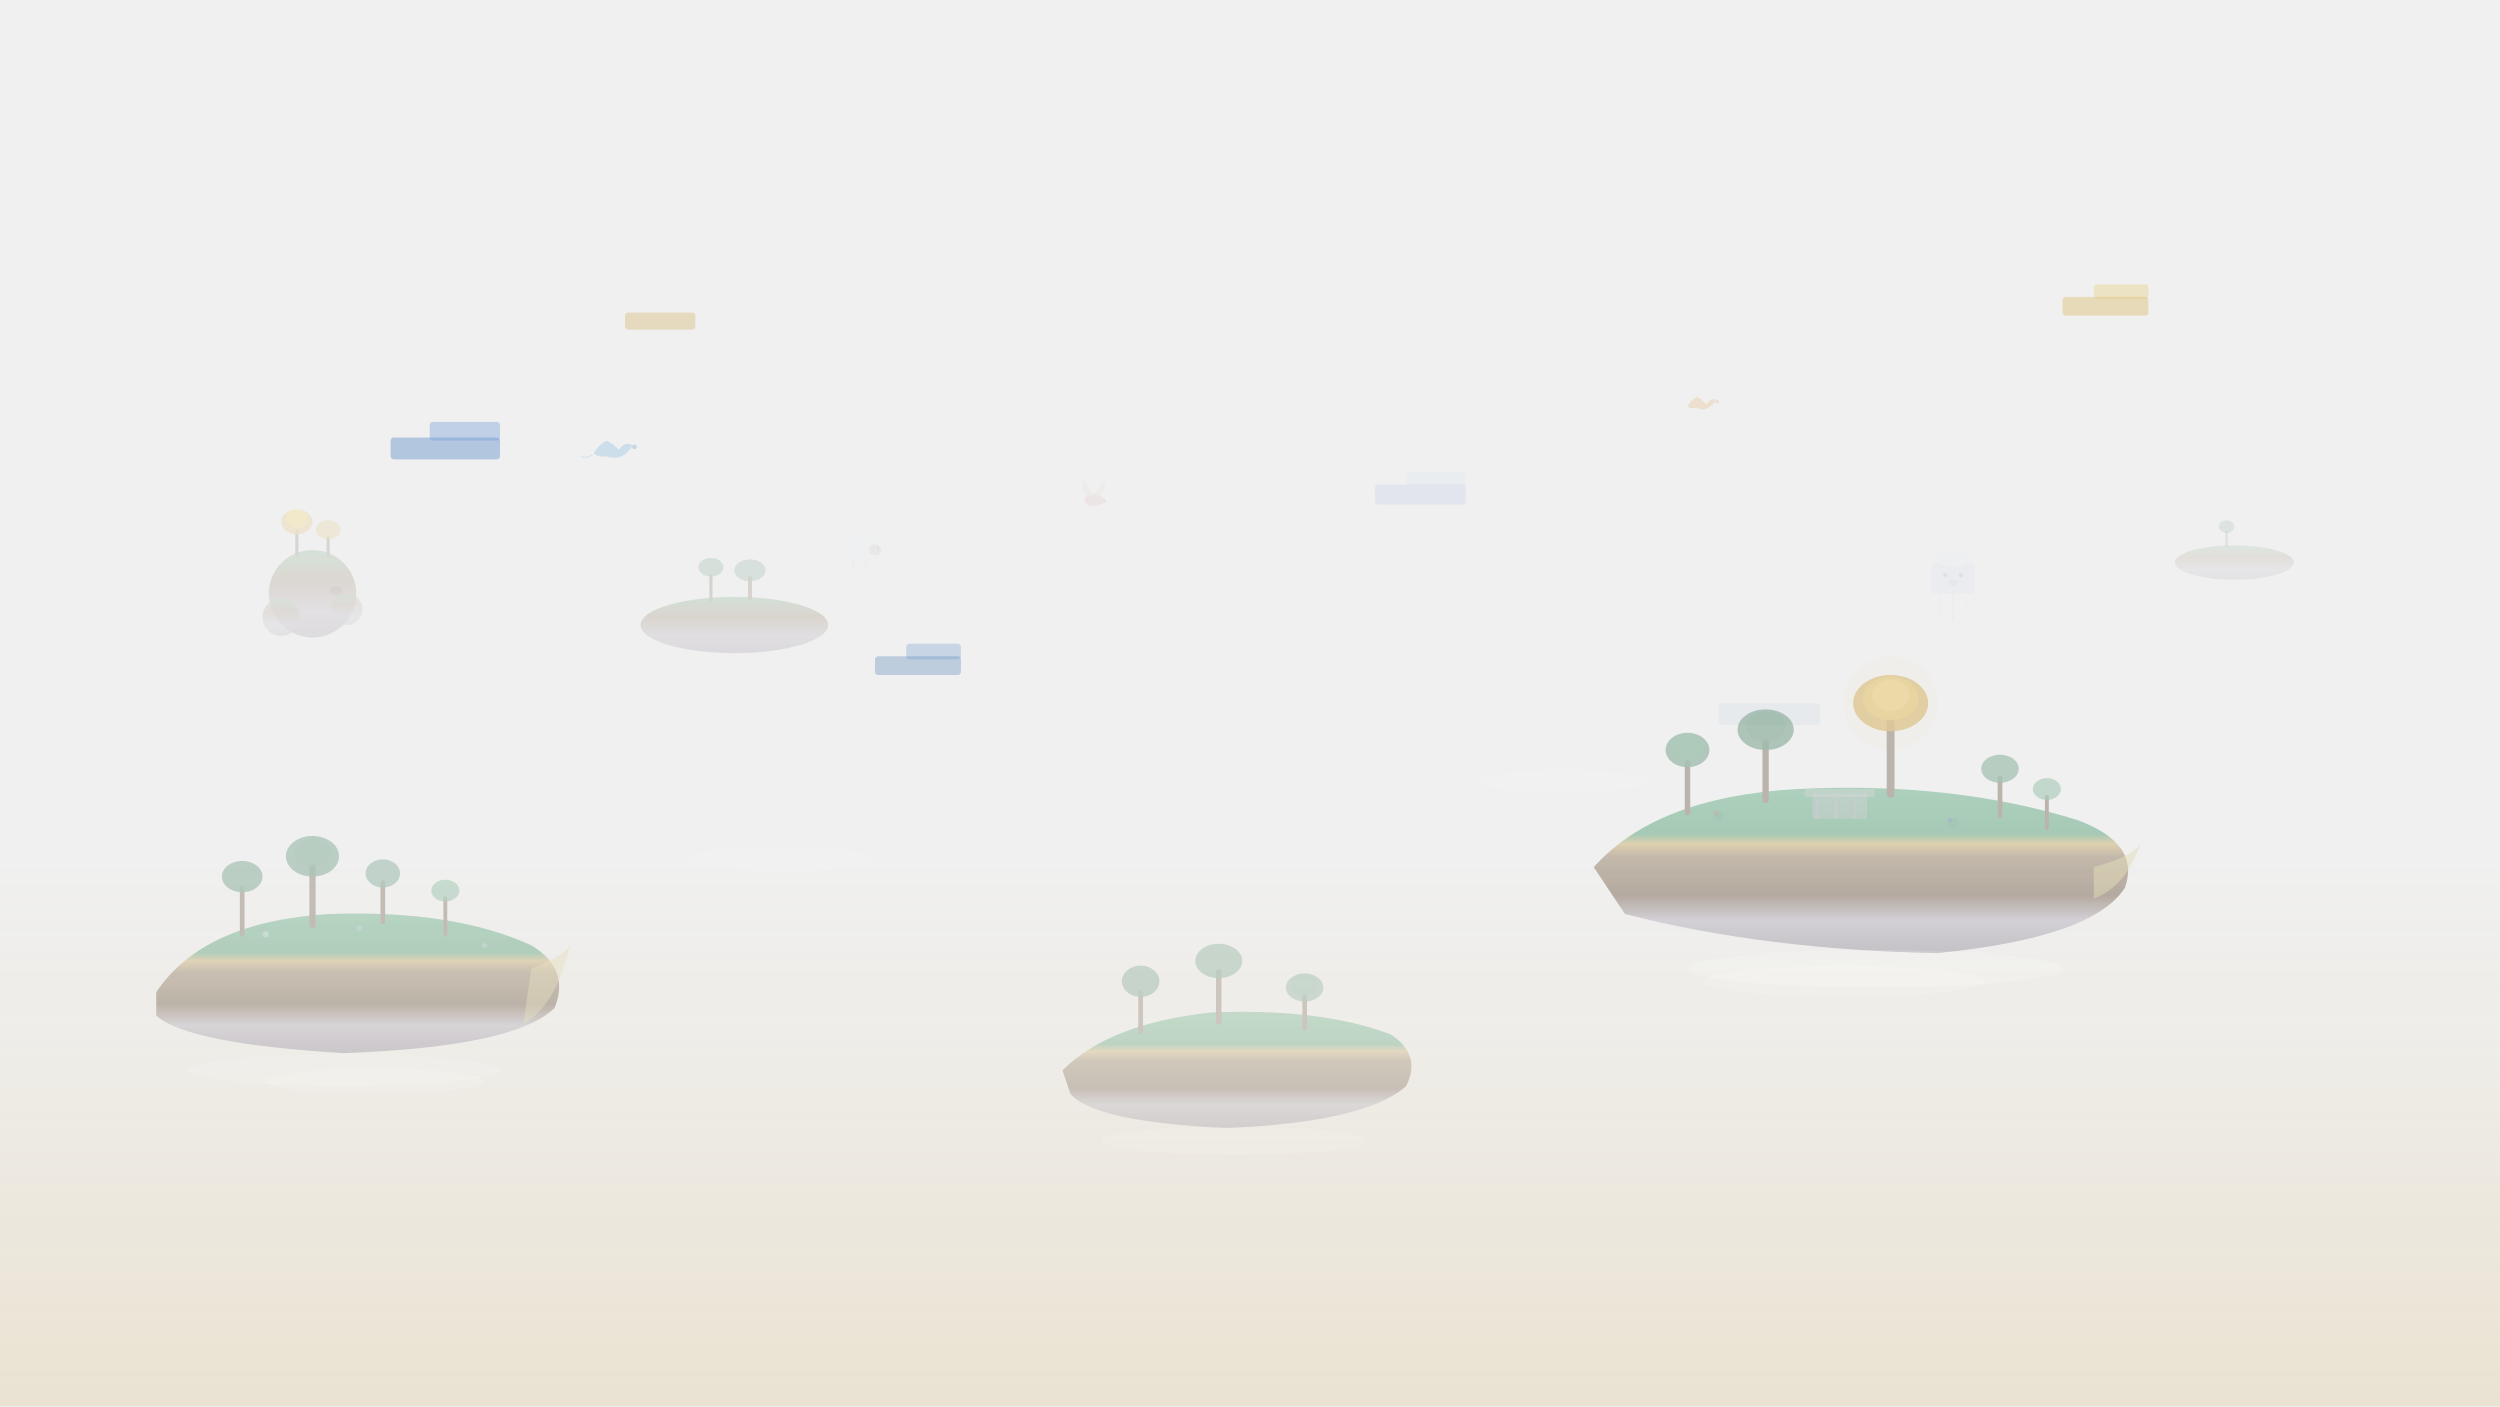
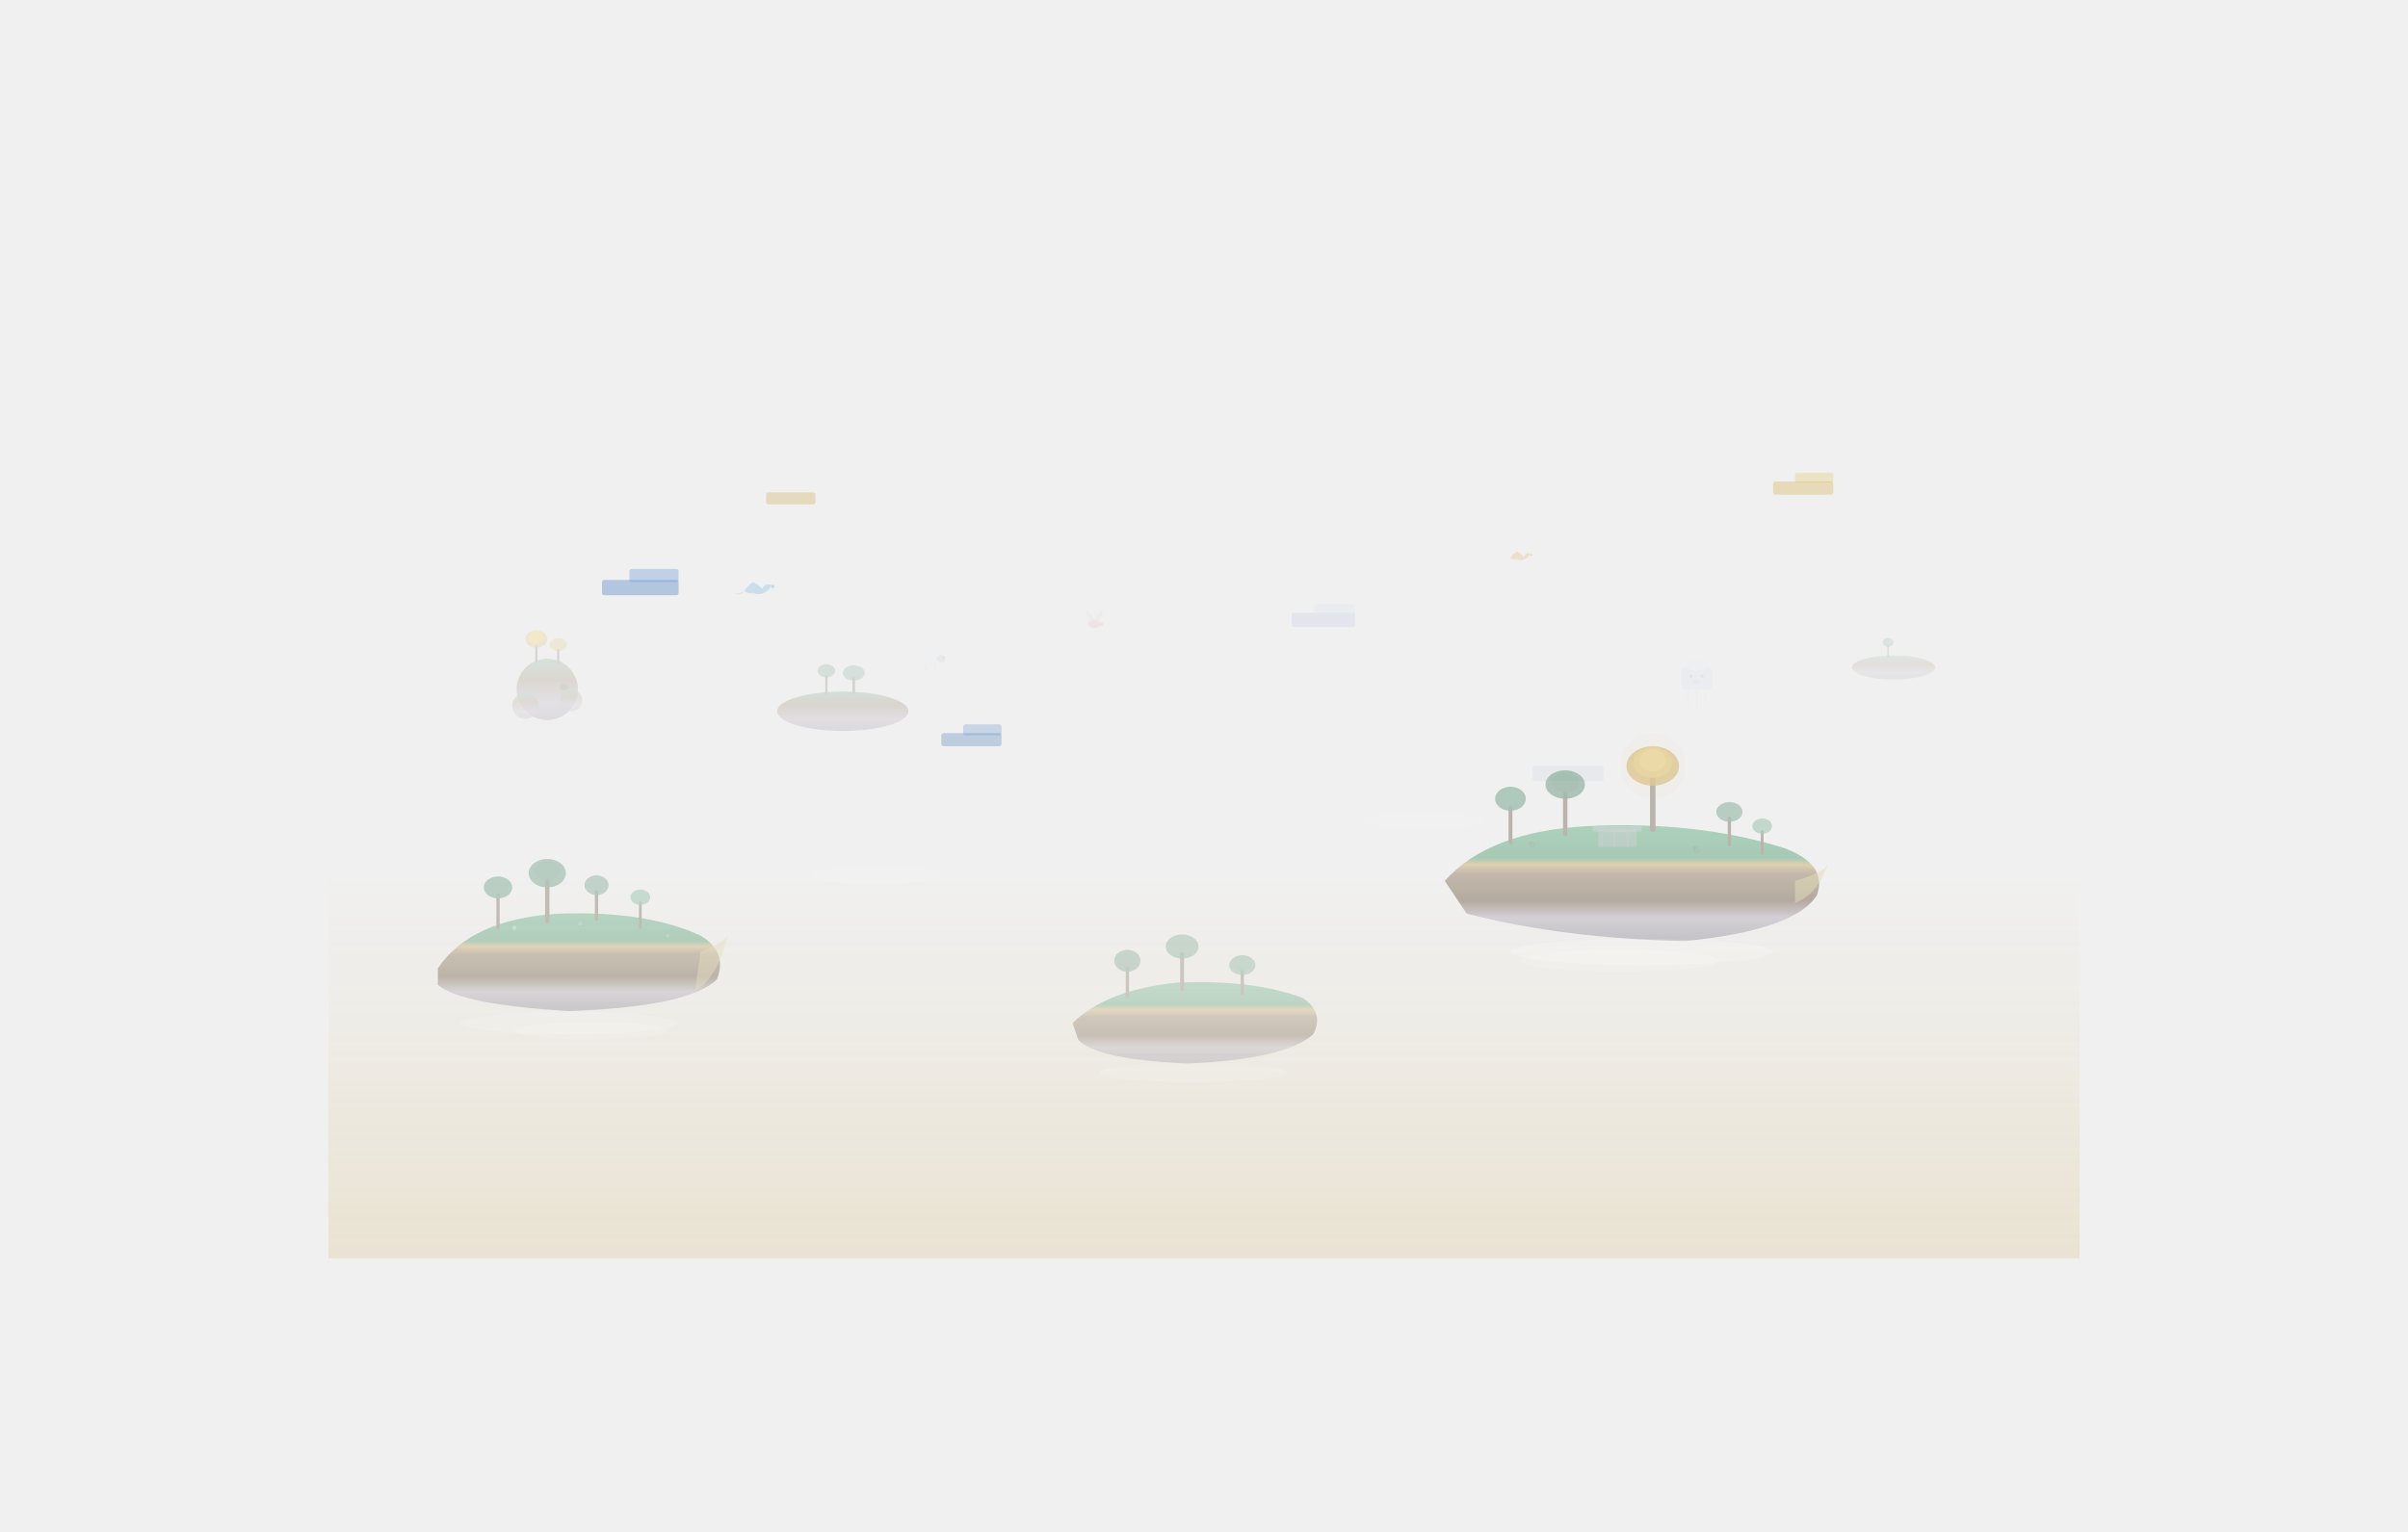
- <svg xmlns="http://www.w3.org/2000/svg" viewBox="0 0 1600 900" preserveAspectRatio="xMidYMid slice">
+ <svg xmlns="http://www.w3.org/2000/svg" viewBox="-300 -250 2200 1400" preserveAspectRatio="xMidYMid meet">
  <defs>
    <linearGradient id="aether-haze" x1="0" y1="0" x2="0" y2="1">
      <stop offset="0%" stop-color="#C89828" stop-opacity="0" />
      <stop offset="40%" stop-color="#C89828" stop-opacity="0.05" />
      <stop offset="100%" stop-color="#C89828" stop-opacity="0.15" />
    </linearGradient>
    <linearGradient id="island-fill" x1="0" y1="0" x2="0" y2="1">
      <stop offset="0%" stop-color="#5AAA7C" />
      <stop offset="28%" stop-color="#4A9A6C" />
      <stop offset="34%" stop-color="#C8A860" />
      <stop offset="42%" stop-color="#8B7355" />
      <stop offset="65%" stop-color="#6B5540" />
      <stop offset="80%" stop-color="#B0AAB8" />
      <stop offset="100%" stop-color="#908898" />
    </linearGradient>
    <linearGradient id="island-far" x1="0" y1="0" x2="0" y2="1">
      <stop offset="0%" stop-color="#6AAA80" />
      <stop offset="35%" stop-color="#8B7355" />
      <stop offset="70%" stop-color="#A8A0B0" />
      <stop offset="100%" stop-color="#908898" />
    </linearGradient>
  </defs>
  <rect x="0" y="550" width="1600" height="350" fill="url(#aether-haze)" />
  <rect x="250" y="280" width="70" height="14" rx="2" fill="#5888C8" opacity="0.4" />
  <rect x="275" y="270" width="45" height="12" rx="2" fill="#6898D8" opacity="0.35" />
  <rect x="560" y="420" width="55" height="12" rx="2" fill="#5080B8" opacity="0.32" />
  <rect x="580" y="412" width="35" height="10" rx="2" fill="#6090C8" opacity="0.28" />
  <rect x="880" y="310" width="58" height="13" rx="2" fill="#D0D8E8" opacity="0.45" />
  <rect x="900" y="302" width="38" height="10" rx="2" fill="#E0E8F0" opacity="0.4" />
  <rect x="1100" y="450" width="65" height="14" rx="2" fill="#D8E0E8" opacity="0.38" />
  <rect x="1320" y="190" width="55" height="12" rx="2" fill="#D4A838" opacity="0.3" />
  <rect x="1340" y="182" width="35" height="9" rx="2" fill="#E0B840" opacity="0.25" />
  <rect x="400" y="200" width="45" height="11" rx="2" fill="#C89828" opacity="0.25" />
  <g opacity="0.45">
    <path d="M1020,555 Q1060,510 1150,505 Q1250,500 1330,525 Q1370,540 1360,568 Q1340,600 1240,610 Q1130,608 1040,585 Z" fill="url(#island-fill)" />
    <path d="M1340,555 Q1365,548 1370,540 Q1360,568 1340,575 Z" fill="#D8C878" opacity="0.5" />
    <line x1="1080" y1="520" x2="1080" y2="488" stroke="#7A6A58" stroke-width="3.5" stroke-linecap="round" />
    <ellipse cx="1080" cy="480" rx="14" ry="11" fill="#4A8868" opacity="0.85" />
    <ellipse cx="1080" cy="478" rx="10" ry="8" fill="#58A078" opacity="0.5" />
    <line x1="1130" y1="512" x2="1130" y2="475" stroke="#7A6A58" stroke-width="4" stroke-linecap="round" />
    <ellipse cx="1130" cy="467" rx="18" ry="13" fill="#3D7858" opacity="0.8" />
    <ellipse cx="1130" cy="465" rx="13" ry="10" fill="#4D8868" opacity="0.5" />
    <circle cx="1210" cy="450" r="30" fill="#E0B840" opacity="0.08" />
    <line x1="1210" y1="508" x2="1210" y2="462" stroke="#7A6A58" stroke-width="5" stroke-linecap="round" />
    <ellipse cx="1210" cy="450" rx="24" ry="18" fill="#C89828" opacity="0.85" />
    <ellipse cx="1210" cy="447" rx="18" ry="14" fill="#E0B840" opacity="0.7" />
    <ellipse cx="1210" cy="445" rx="12" ry="10" fill="#F0D060" opacity="0.45" />
    <line x1="1280" y1="522" x2="1280" y2="498" stroke="#7A6A58" stroke-width="3" stroke-linecap="round" />
    <ellipse cx="1280" cy="492" rx="12" ry="9" fill="#4A8868" opacity="0.75" />
    <line x1="1310" y1="530" x2="1310" y2="510" stroke="#7A6A58" stroke-width="2.5" stroke-linecap="round" />
    <ellipse cx="1310" cy="505" rx="9" ry="7" fill="#58A078" opacity="0.65" />
    <rect x="1160" y="508" width="35" height="16" rx="1" fill="#B0AAB8" opacity="0.45" />
    <rect x="1155" y="505" width="45" height="5" rx="1" fill="#C0BAC8" opacity="0.4" />
    <line x1="1163" y1="524" x2="1163" y2="512" stroke="#A8A2B0" stroke-width="2" opacity="0.35" />
    <line x1="1175" y1="524" x2="1175" y2="510" stroke="#A8A2B0" stroke-width="2" opacity="0.4" />
    <line x1="1187" y1="524" x2="1187" y2="511" stroke="#A8A2B0" stroke-width="2" opacity="0.35" />
    <circle cx="1100" cy="522" r="3" fill="#4A8868" opacity="0.5" />
    <circle cx="1098" cy="520" r="1.5" fill="#D04040" opacity="0.4" />
    <circle cx="1250" cy="527" r="3.5" fill="#4A8868" opacity="0.45" />
    <circle cx="1248" cy="525" r="1.5" fill="#4040D0" opacity="0.35" />
  </g>
  <g opacity="0.38">
    <path d="M100,635 Q130,590 210,585 Q290,582 340,605 Q365,620 355,645 Q330,670 220,674 Q120,668 100,650 Z" fill="url(#island-fill)" />
    <path d="M340,620 Q360,612 365,605 Q355,645 335,655 Z" fill="#D8C878" opacity="0.45" />
    <line x1="155" y1="598" x2="155" y2="568" stroke="#7A6A58" stroke-width="3" stroke-linecap="round" />
    <ellipse cx="155" cy="561" rx="13" ry="10" fill="#4A8868" opacity="0.85" />
    <line x1="200" y1="592" x2="200" y2="555" stroke="#7A6A58" stroke-width="4" stroke-linecap="round" />
    <ellipse cx="200" cy="548" rx="17" ry="13" fill="#408060" opacity="0.8" />
    <ellipse cx="200" cy="546" rx="12" ry="9" fill="#50906A" opacity="0.5" />
    <line x1="245" y1="590" x2="245" y2="565" stroke="#7A6A58" stroke-width="3" stroke-linecap="round" />
    <ellipse cx="245" cy="559" rx="11" ry="9" fill="#4A8868" opacity="0.75" />
    <line x1="285" y1="598" x2="285" y2="575" stroke="#7A6A58" stroke-width="2.5" stroke-linecap="round" />
    <ellipse cx="285" cy="570" rx="9" ry="7" fill="#58A078" opacity="0.7" />
    <circle cx="170" cy="598" r="2" fill="#E0E8F0" opacity="0.4" />
    <circle cx="230" cy="594" r="2" fill="#B0B8F0" opacity="0.35" />
    <circle cx="310" cy="605" r="1.5" fill="#E0D0F0" opacity="0.3" />
  </g>
  <g opacity="0.3">
    <path d="M680,685 Q710,655 775,648 Q845,645 890,662 Q910,675 900,695 Q875,718 785,722 Q700,718 685,700 Z" fill="url(#island-fill)" />
    <line x1="730" y1="660" x2="730" y2="635" stroke="#7A6A58" stroke-width="3" stroke-linecap="round" />
    <ellipse cx="730" cy="628" rx="12" ry="10" fill="#4A8868" opacity="0.8" />
    <line x1="780" y1="654" x2="780" y2="622" stroke="#7A6A58" stroke-width="3.5" stroke-linecap="round" />
    <ellipse cx="780" cy="615" rx="15" ry="11" fill="#408060" opacity="0.75" />
    <line x1="835" y1="658" x2="835" y2="638" stroke="#7A6A58" stroke-width="3" stroke-linecap="round" />
    <ellipse cx="835" cy="632" rx="12" ry="9" fill="#4A8868" opacity="0.7" />
    <ellipse cx="835" cy="630" rx="9" ry="7" fill="#58A078" opacity="0.45" />
  </g>
  <g opacity="0.22">
    <ellipse cx="470" cy="400" rx="60" ry="18" fill="url(#island-far)" />
    <line x1="455" y1="384" x2="455" y2="368" stroke="#7A6A58" stroke-width="2" stroke-linecap="round" />
    <ellipse cx="455" cy="363" rx="8" ry="6" fill="#4A8868" opacity="0.7" />
    <line x1="480" y1="383" x2="480" y2="370" stroke="#7A6A58" stroke-width="2.5" stroke-linecap="round" />
    <ellipse cx="480" cy="365" rx="10" ry="7" fill="#408060" opacity="0.65" />
  </g>
  <ellipse cx="1430" cy="360" rx="38" ry="11" fill="url(#island-far)" opacity="0.14" />
  <line x1="1425" y1="350" x2="1425" y2="340" stroke="#7A6A58" stroke-width="1.5" opacity="0.12" />
  <ellipse cx="1425" cy="337" rx="5" ry="4" fill="#4A8868" opacity="0.12" />
  <g opacity="0.2">
    <circle cx="200" cy="380" r="28" fill="url(#island-far)" />
    <circle cx="180" cy="395" r="12" fill="url(#island-far)" opacity="0.7" />
    <circle cx="222" cy="390" r="10" fill="url(#island-far)" opacity="0.6" />
    <line x1="190" y1="355" x2="190" y2="340" stroke="#7A6A58" stroke-width="2" stroke-linecap="round" />
    <ellipse cx="190" cy="334" rx="10" ry="8" fill="#DAA520" opacity="0.7" />
    <ellipse cx="190" cy="332" rx="7" ry="6" fill="#FFD700" opacity="0.5" />
    <line x1="210" y1="356" x2="210" y2="344" stroke="#7A6A58" stroke-width="2" stroke-linecap="round" />
    <ellipse cx="210" cy="339" rx="8" ry="6" fill="#DAA520" opacity="0.6" />
    <ellipse cx="215" cy="378" rx="4" ry="3" fill="#3A3025" opacity="0.4" />
  </g>
  <ellipse cx="1200" cy="620" rx="120" ry="12" fill="#FFFFFF" opacity="0.15" />
  <ellipse cx="1180" cy="628" rx="90" ry="10" fill="#FFFFFF" opacity="0.12" />
  <ellipse cx="220" cy="685" rx="100" ry="10" fill="#FFFFFF" opacity="0.13" />
  <ellipse cx="240" cy="692" rx="70" ry="8" fill="#FFFFFF" opacity="0.1" />
  <ellipse cx="790" cy="730" rx="85" ry="9" fill="#FFFFFF" opacity="0.12" />
  <ellipse cx="500" cy="550" rx="60" ry="8" fill="#FFFFFF" opacity="0.1" />
  <ellipse cx="1000" cy="500" rx="55" ry="7" fill="#FFFFFF" opacity="0.08" />
  <g opacity="0.25" transform="translate(380,290)">
    <path d="M0,0 Q3,-5 8,-8 Q13,-6 16,-2 Q20,-8 25,-5 Q22,0 18,2 Q13,4 8,2 Q3,3 0,0 Z" fill="#60A8D8" />
    <circle cx="26" cy="-4" r="1.5" fill="#4890C0" />
    <path d="M-1,1 Q-5,4 -8,2" stroke="#60A8D8" stroke-width="1" fill="none" opacity="0.6" />
  </g>
  <g opacity="0.18" transform="translate(1080,260)">
    <path d="M0,0 Q2,-4 6,-6 Q10,-4 12,-1 Q15,-6 18,-4 Q16,0 13,1 Q10,3 6,1 Q2,2 0,0 Z" fill="#D89030" />
    <circle cx="19" cy="-3" r="1" fill="#C08020" />
  </g>
  <g opacity="0.15" transform="translate(700,320)">
    <ellipse cx="0" cy="0" rx="6" ry="4" fill="#E0A8A8" />
    <path d="M-3,-2 Q-10,-9 -6,-12 Q-2,-7 0,-3 Z" fill="#E8C0C0" opacity="0.7" />
    <path d="M3,-2 Q10,-9 6,-12 Q2,-7 0,-3 Z" fill="#E8C0C0" opacity="0.7" />
    <ellipse cx="6" cy="0.5" rx="2" ry="1.5" fill="#D89898" />
  </g>
  <g opacity="0.18" transform="translate(1250,370)">
    <rect x="-14" y="-10" width="28" height="20" rx="3" fill="#D0D8E8" />
    <ellipse cx="0" cy="-12" rx="10" ry="5" fill="#E0E8F0" />
    <circle cx="-5" cy="-2" r="1.5" fill="#6080A0" opacity="0.6" />
    <circle cx="5" cy="-2" r="1.5" fill="#6080A0" opacity="0.6" />
    <ellipse cx="0" cy="3" rx="3" ry="2" fill="#6080A0" opacity="0.3" />
    <line x1="-8" y1="10" x2="-8" y2="25" stroke="#D0D8E8" stroke-width="1.5" opacity="0.5" />
    <line x1="0" y1="10" x2="0" y2="28" stroke="#D0D8E8" stroke-width="1.5" opacity="0.45" />
    <line x1="8" y1="10" x2="8" y2="23" stroke="#D0D8E8" stroke-width="1.5" opacity="0.4" />
  </g>
  <g opacity="0.16" transform="translate(550,350)">
    <ellipse cx="0" cy="0" rx="10" ry="9" fill="#E8F0F8" />
    <ellipse cx="-3" cy="-3" rx="6" ry="5" fill="#F0F4F8" opacity="0.7" />
    <ellipse cx="10" cy="2" rx="4" ry="3.5" fill="#C8C0C0" />
    <circle cx="12" cy="1" r="0.8" fill="#404040" opacity="0.5" />
    <line x1="-4" y1="8" x2="-4" y2="13" stroke="#C8C0C0" stroke-width="1.5" opacity="0.4" />
    <line x1="4" y1="8" x2="4" y2="13" stroke="#C8C0C0" stroke-width="1.5" opacity="0.4" />
  </g>
</svg>
